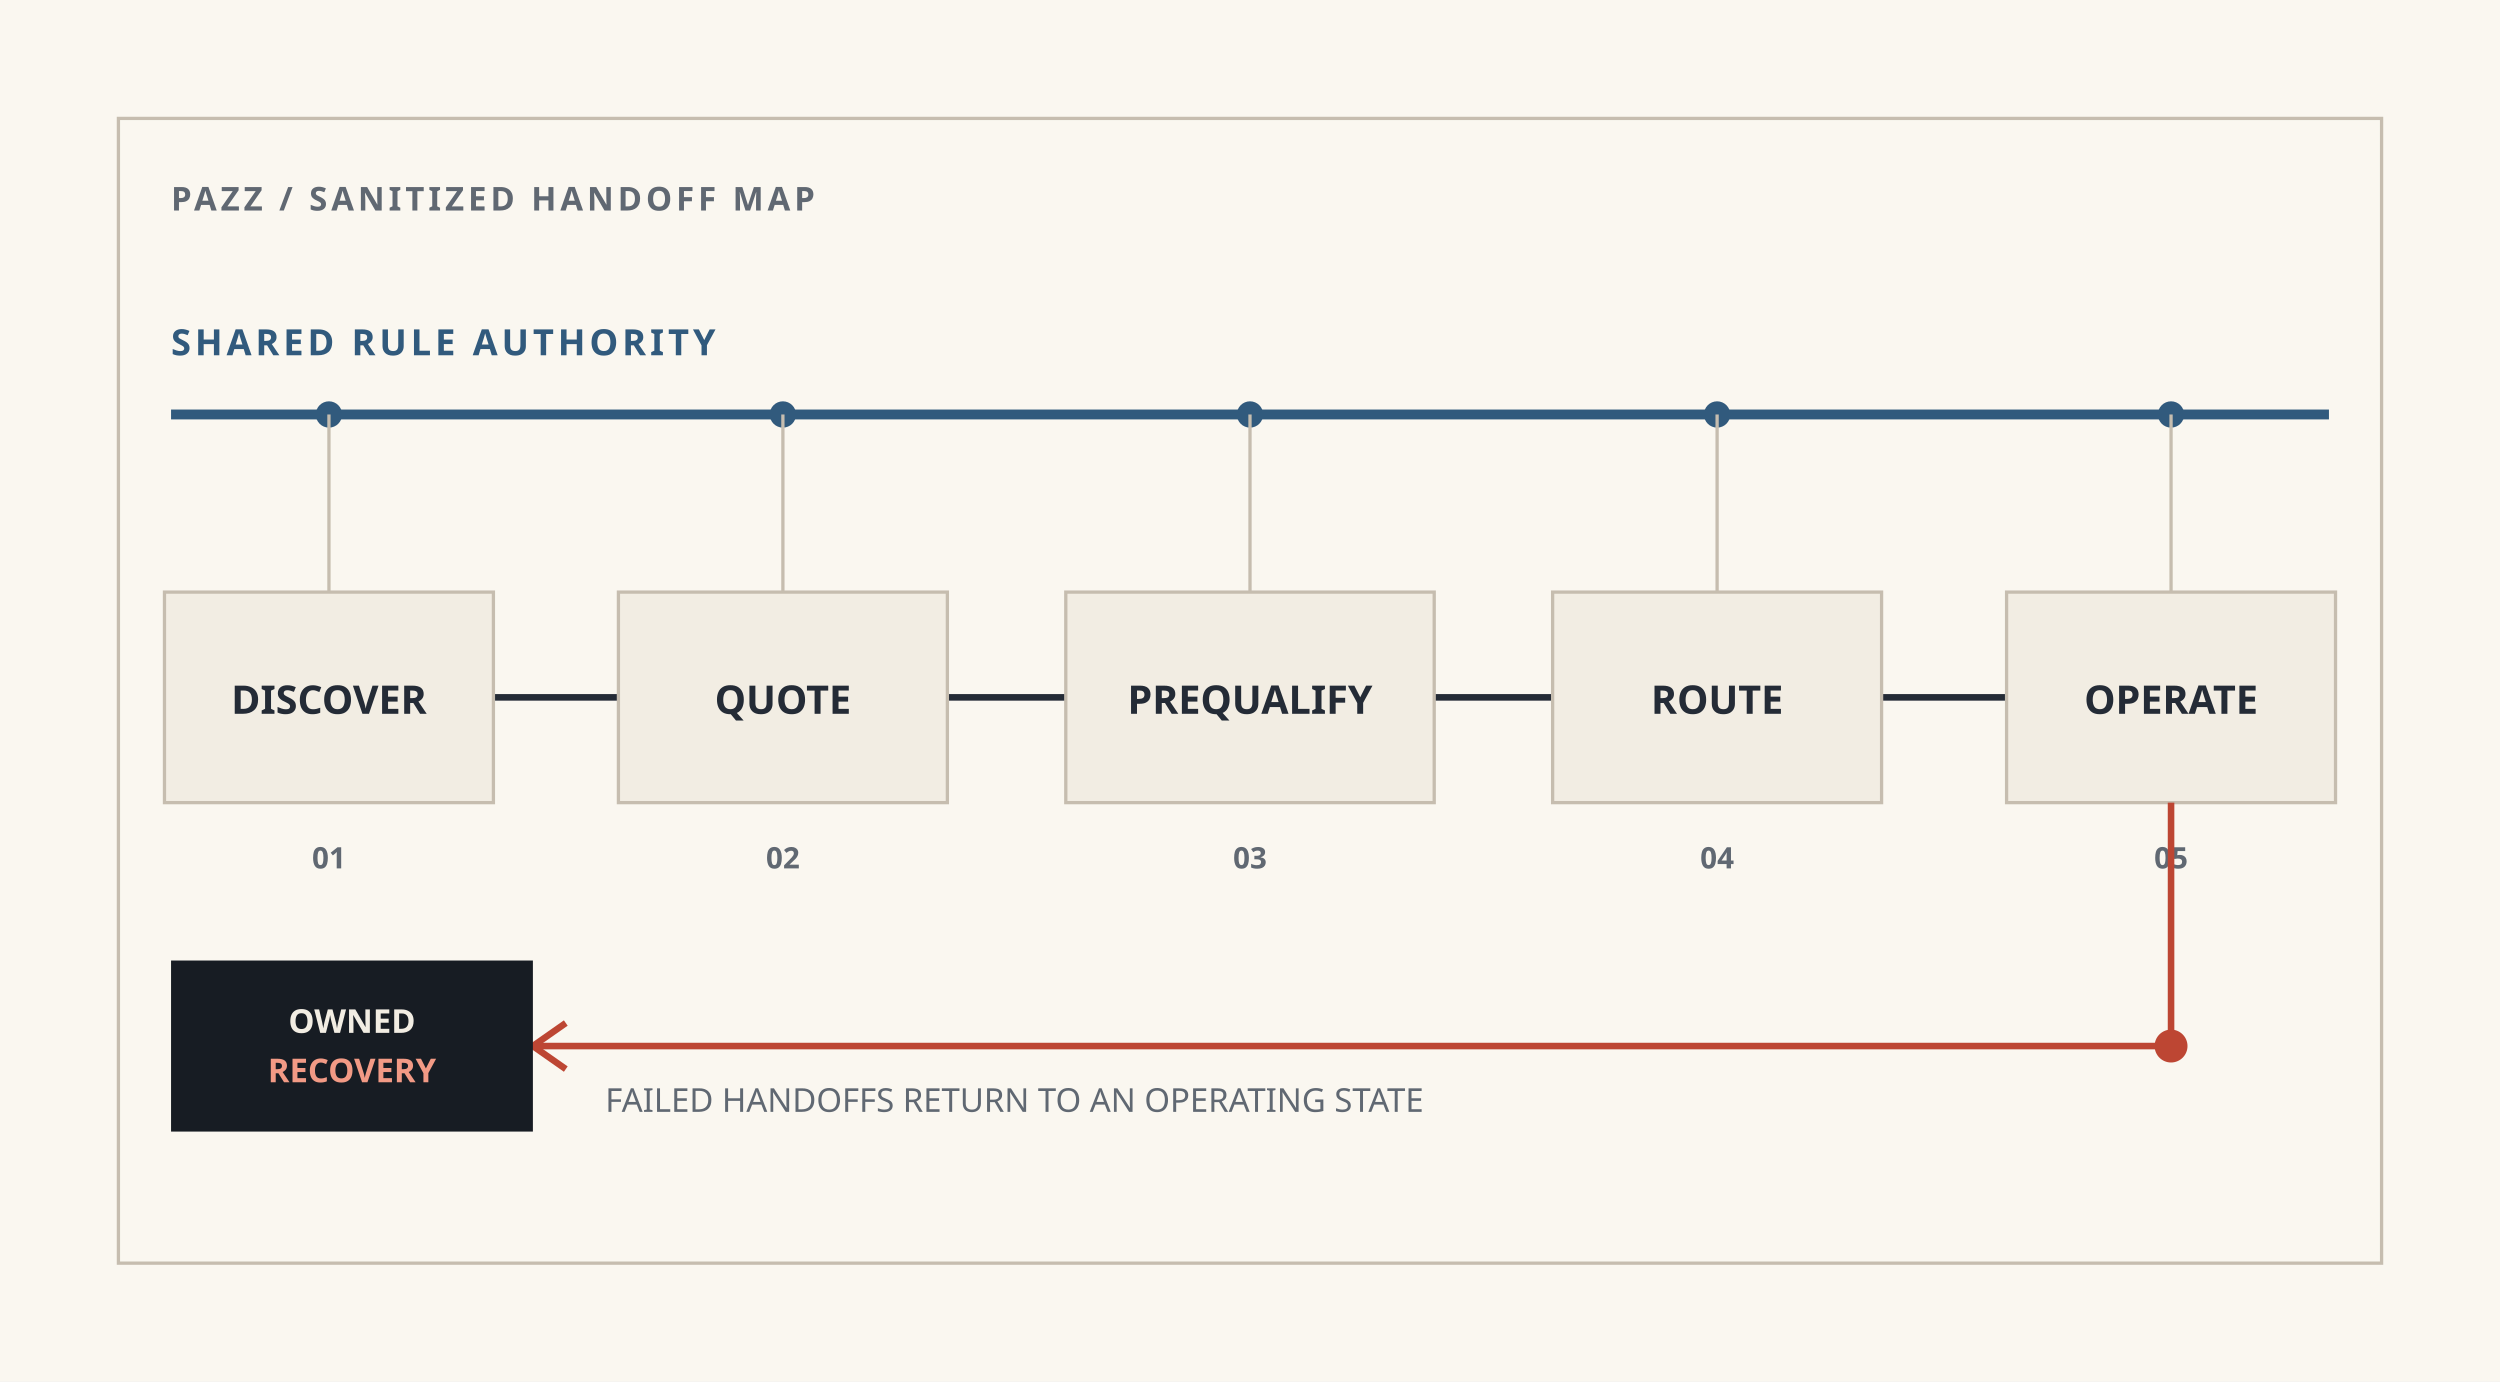
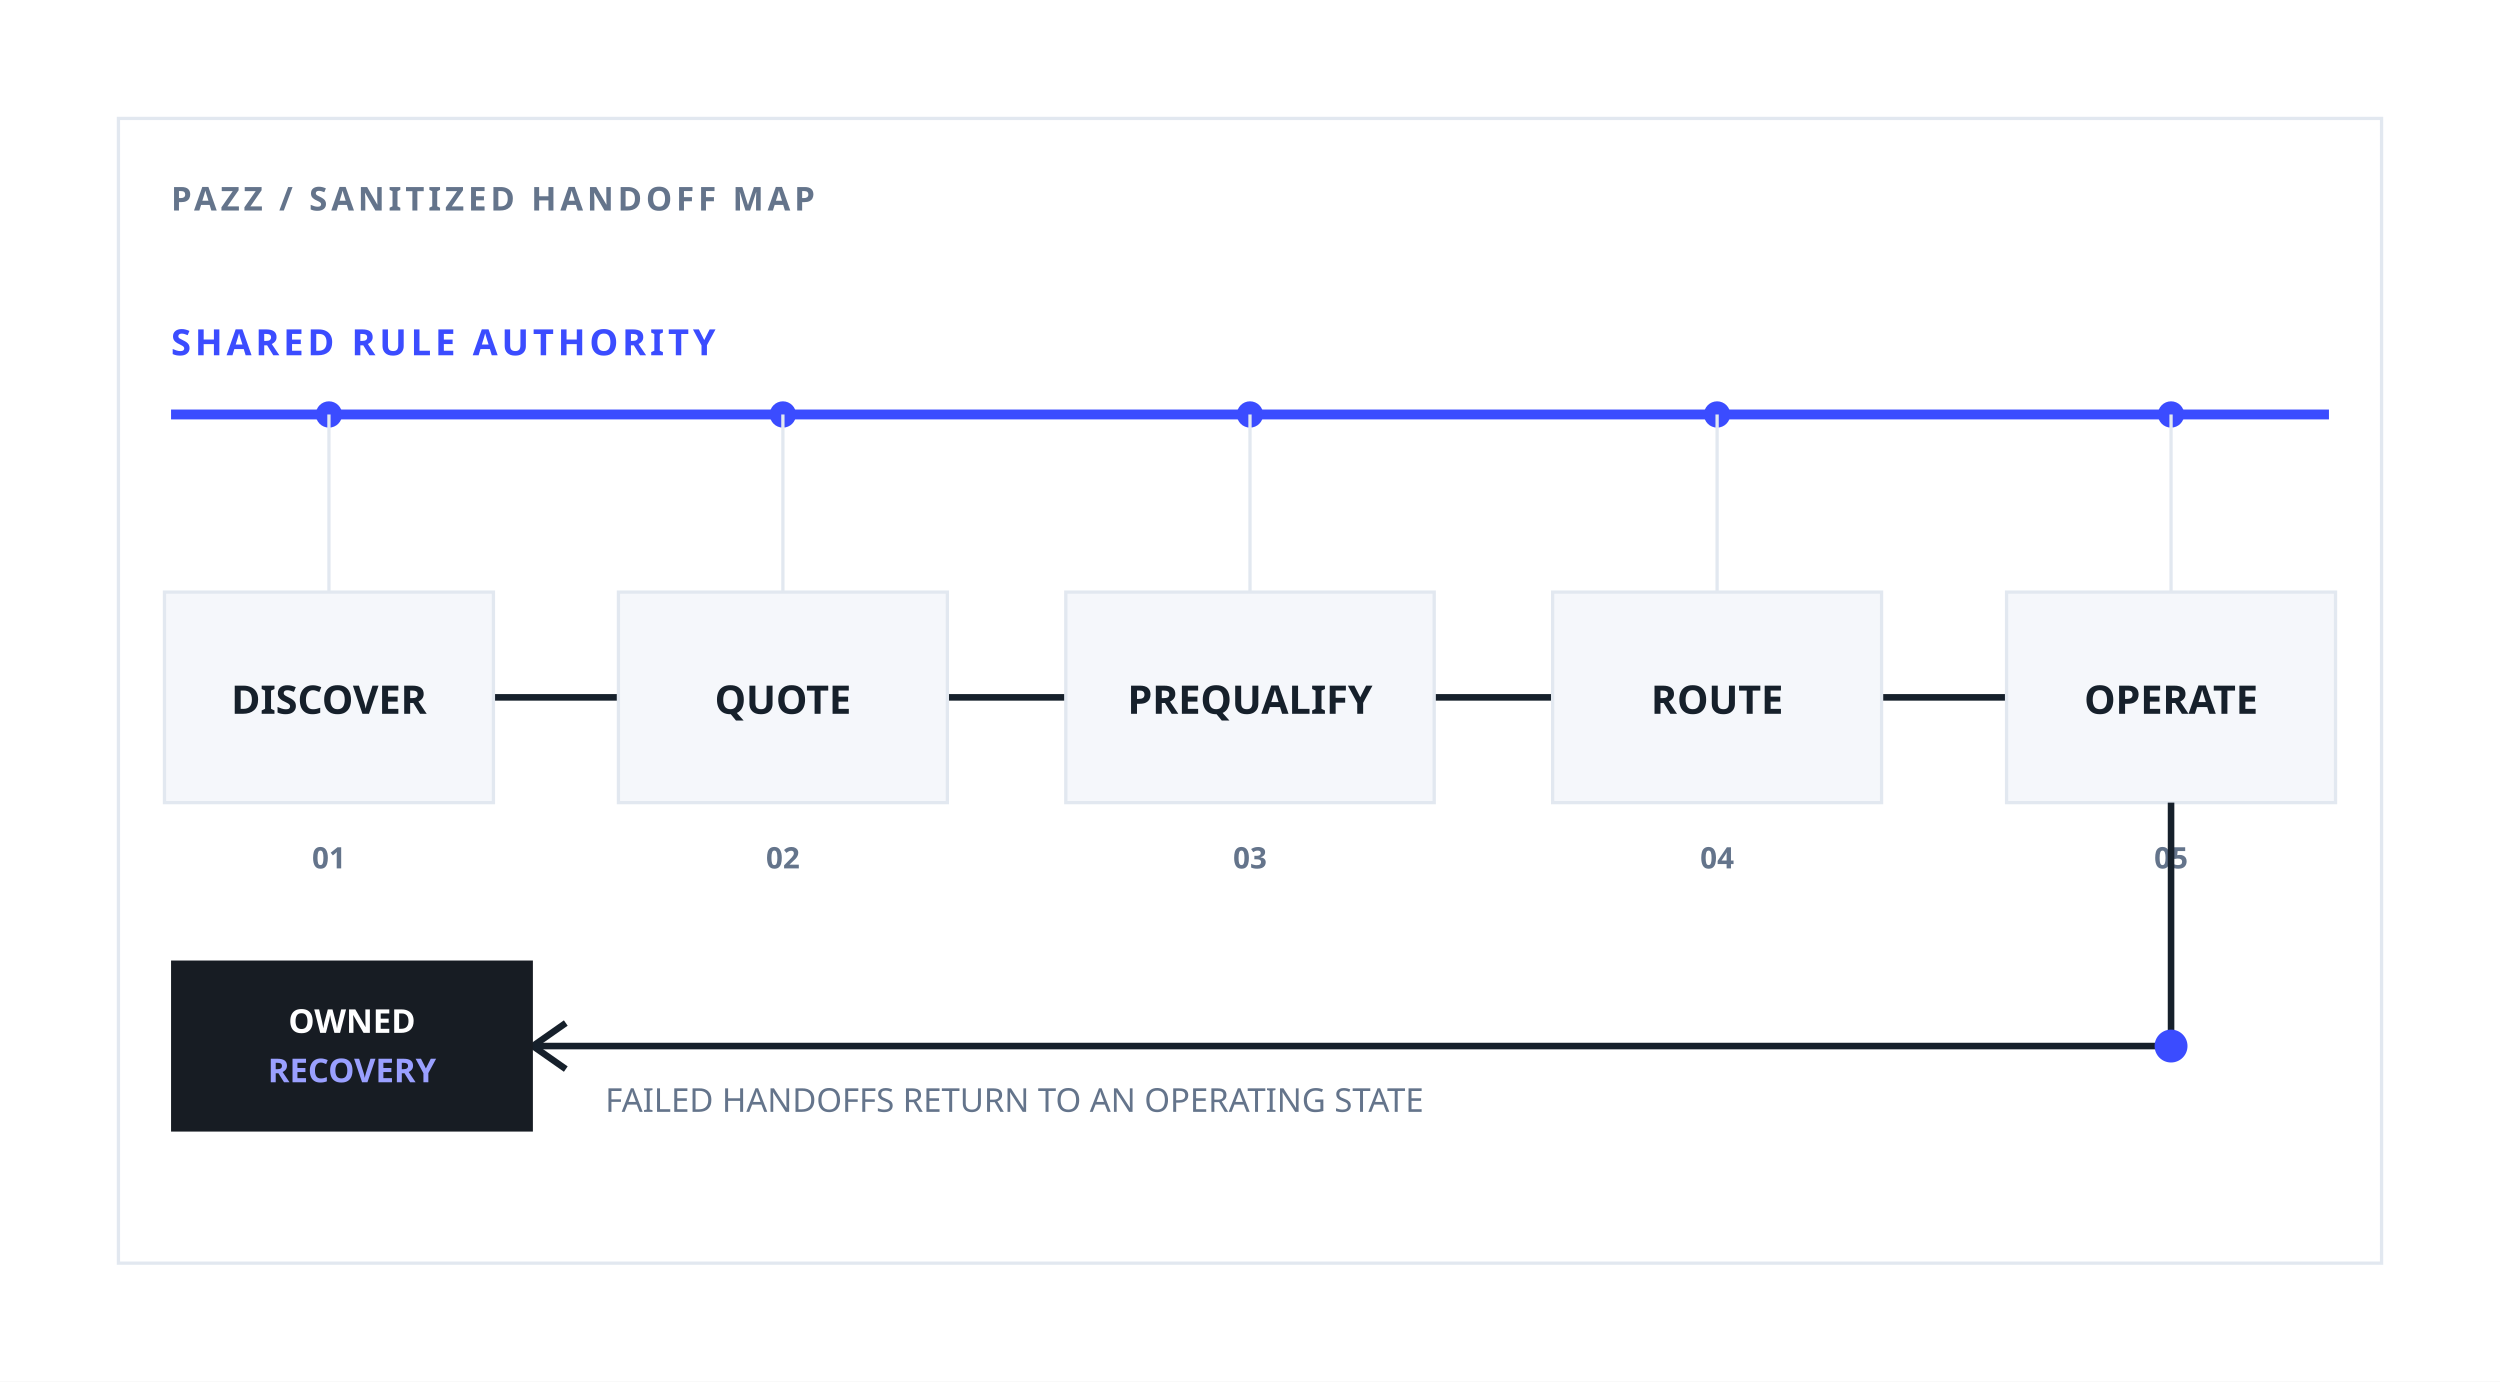
<svg xmlns="http://www.w3.org/2000/svg" viewBox="0 0 760 420" role="img" aria-labelledby="title desc">
-   <rect width="760" height="420" fill="#faf7f0" />
-   <path d="M36 36h688v348H36z" fill="none" stroke="#c6bdaf" />
+   <rect width="760" height="420" fill="#ffffff" />
+   <path d="M36 36h688v348H36z" fill="none" stroke="#e2e8f0" />
  <g font-family="Instrument Sans, sans-serif" font-weight="700" letter-spacing="1.2">
-     <text x="52" y="64" fill="#606872" font-size="10">PAZZ / SANITIZED HANDOFF MAP</text>
-     <text x="52" y="108" fill="#315a7d" font-size="11">SHARED RULE AUTHORITY</text>
+     <text x="52" y="64" fill="#64748b" font-size="10">PAZZ / SANITIZED HANDOFF MAP</text>
+     <text x="52" y="108" fill="#3b4cff" font-size="11">SHARED RULE AUTHORITY</text>
  </g>
-   <path d="M52 126H708" stroke="#315a7d" stroke-width="3" />
-   <g fill="#315a7d">
+   <path d="M52 126H708" stroke="#3b4cff" stroke-width="3" />
+   <g fill="#3b4cff">
    <circle cx="100" cy="126" r="4" />
    <circle cx="238" cy="126" r="4" />
    <circle cx="380" cy="126" r="4" />
    <circle cx="522" cy="126" r="4" />
    <circle cx="660" cy="126" r="4" />
  </g>
-   <path d="M100 126v54M238 126v54M380 126v54M522 126v54M660 126v54" stroke="#c6bdaf" />
-   <path d="M100 212H660" stroke="#242b36" stroke-width="2" />
-   <path d="m650 205 10 7-10 7" fill="none" stroke="#242b36" stroke-width="2" />
-   <g font-family="Instrument Sans, sans-serif" font-size="12" font-weight="700" text-anchor="middle" fill="#242b36">
+   <path d="M100 126v54M238 126v54M380 126v54M522 126v54M660 126v54" stroke="#e2e8f0" />
+   <path d="M100 212H660" stroke="#16202b" stroke-width="2" />
+   <path d="m650 205 10 7-10 7" fill="none" stroke="#16202b" stroke-width="2" />
+   <g font-family="Instrument Sans, sans-serif" font-size="12" font-weight="700" text-anchor="middle" fill="#16202b">
    <g transform="translate(100 212)">
-       <rect x="-50" y="-32" width="100" height="64" fill="#f2ede3" stroke="#c6bdaf" />
+       <rect x="-50" y="-32" width="100" height="64" fill="#f5f7fb" stroke="#e2e8f0" />
      <text y="5">DISCOVER</text>
-       <text y="52" fill="#606872" font-size="9">01</text>
+       <text y="52" fill="#64748b" font-size="9">01</text>
    </g>
    <g transform="translate(238 212)">
-       <rect x="-50" y="-32" width="100" height="64" fill="#f2ede3" stroke="#c6bdaf" />
+       <rect x="-50" y="-32" width="100" height="64" fill="#f5f7fb" stroke="#e2e8f0" />
      <text y="5">QUOTE</text>
-       <text y="52" fill="#606872" font-size="9">02</text>
+       <text y="52" fill="#64748b" font-size="9">02</text>
    </g>
    <g transform="translate(380 212)">
-       <rect x="-56" y="-32" width="112" height="64" fill="#f2ede3" stroke="#c6bdaf" />
+       <rect x="-56" y="-32" width="112" height="64" fill="#f5f7fb" stroke="#e2e8f0" />
      <text y="5">PREQUALIFY</text>
-       <text y="52" fill="#606872" font-size="9">03</text>
+       <text y="52" fill="#64748b" font-size="9">03</text>
    </g>
    <g transform="translate(522 212)">
-       <rect x="-50" y="-32" width="100" height="64" fill="#f2ede3" stroke="#c6bdaf" />
+       <rect x="-50" y="-32" width="100" height="64" fill="#f5f7fb" stroke="#e2e8f0" />
      <text y="5">ROUTE</text>
-       <text y="52" fill="#606872" font-size="9">04</text>
+       <text y="52" fill="#64748b" font-size="9">04</text>
    </g>
    <g transform="translate(660 212)">
-       <rect x="-50" y="-32" width="100" height="64" fill="#f2ede3" stroke="#c6bdaf" />
+       <rect x="-50" y="-32" width="100" height="64" fill="#f5f7fb" stroke="#e2e8f0" />
      <text y="5">OPERATE</text>
-       <text y="52" fill="#606872" font-size="9">05</text>
+       <text y="52" fill="#64748b" font-size="9">05</text>
    </g>
  </g>
-   <path d="M660 244v74H162" fill="none" stroke="#bd4633" stroke-width="2" />
-   <path d="m172 311-10 7 10 7" fill="none" stroke="#bd4633" stroke-width="2" />
+   <path d="M660 244v74H162" fill="none" stroke="#16202b" stroke-width="2" />
+   <path d="m172 311-10 7 10 7" fill="none" stroke="#16202b" stroke-width="2" />
  <rect x="52" y="292" width="110" height="52" fill="#171c23" />
-   <text x="107" y="314" text-anchor="middle" fill="#f2ede3" font-family="Instrument Sans, sans-serif" font-size="10" font-weight="700">OWNED</text>
-   <text x="107" y="329" text-anchor="middle" fill="#f29a85" font-family="Instrument Sans, sans-serif" font-size="10" font-weight="700">RECOVERY</text>
-   <text x="184" y="338" fill="#606872" font-family="Instrument Sans, sans-serif" font-size="10">FAILED HANDOFFS RETURN TO AN OPERATING STATE</text>
-   <circle cx="660" cy="318" r="5" fill="#bd4633" />
+   <text x="107" y="314" text-anchor="middle" fill="#ffffff" font-family="Instrument Sans, sans-serif" font-size="10" font-weight="700">OWNED</text>
+   <text x="107" y="329" text-anchor="middle" fill="#9aa0ff" font-family="Instrument Sans, sans-serif" font-size="10" font-weight="700">RECOVERY</text>
+   <text x="184" y="338" fill="#64748b" font-family="Instrument Sans, sans-serif" font-size="10">FAILED HANDOFFS RETURN TO AN OPERATING STATE</text>
+   <circle cx="660" cy="318" r="5" fill="#3b4cff" />
</svg>
